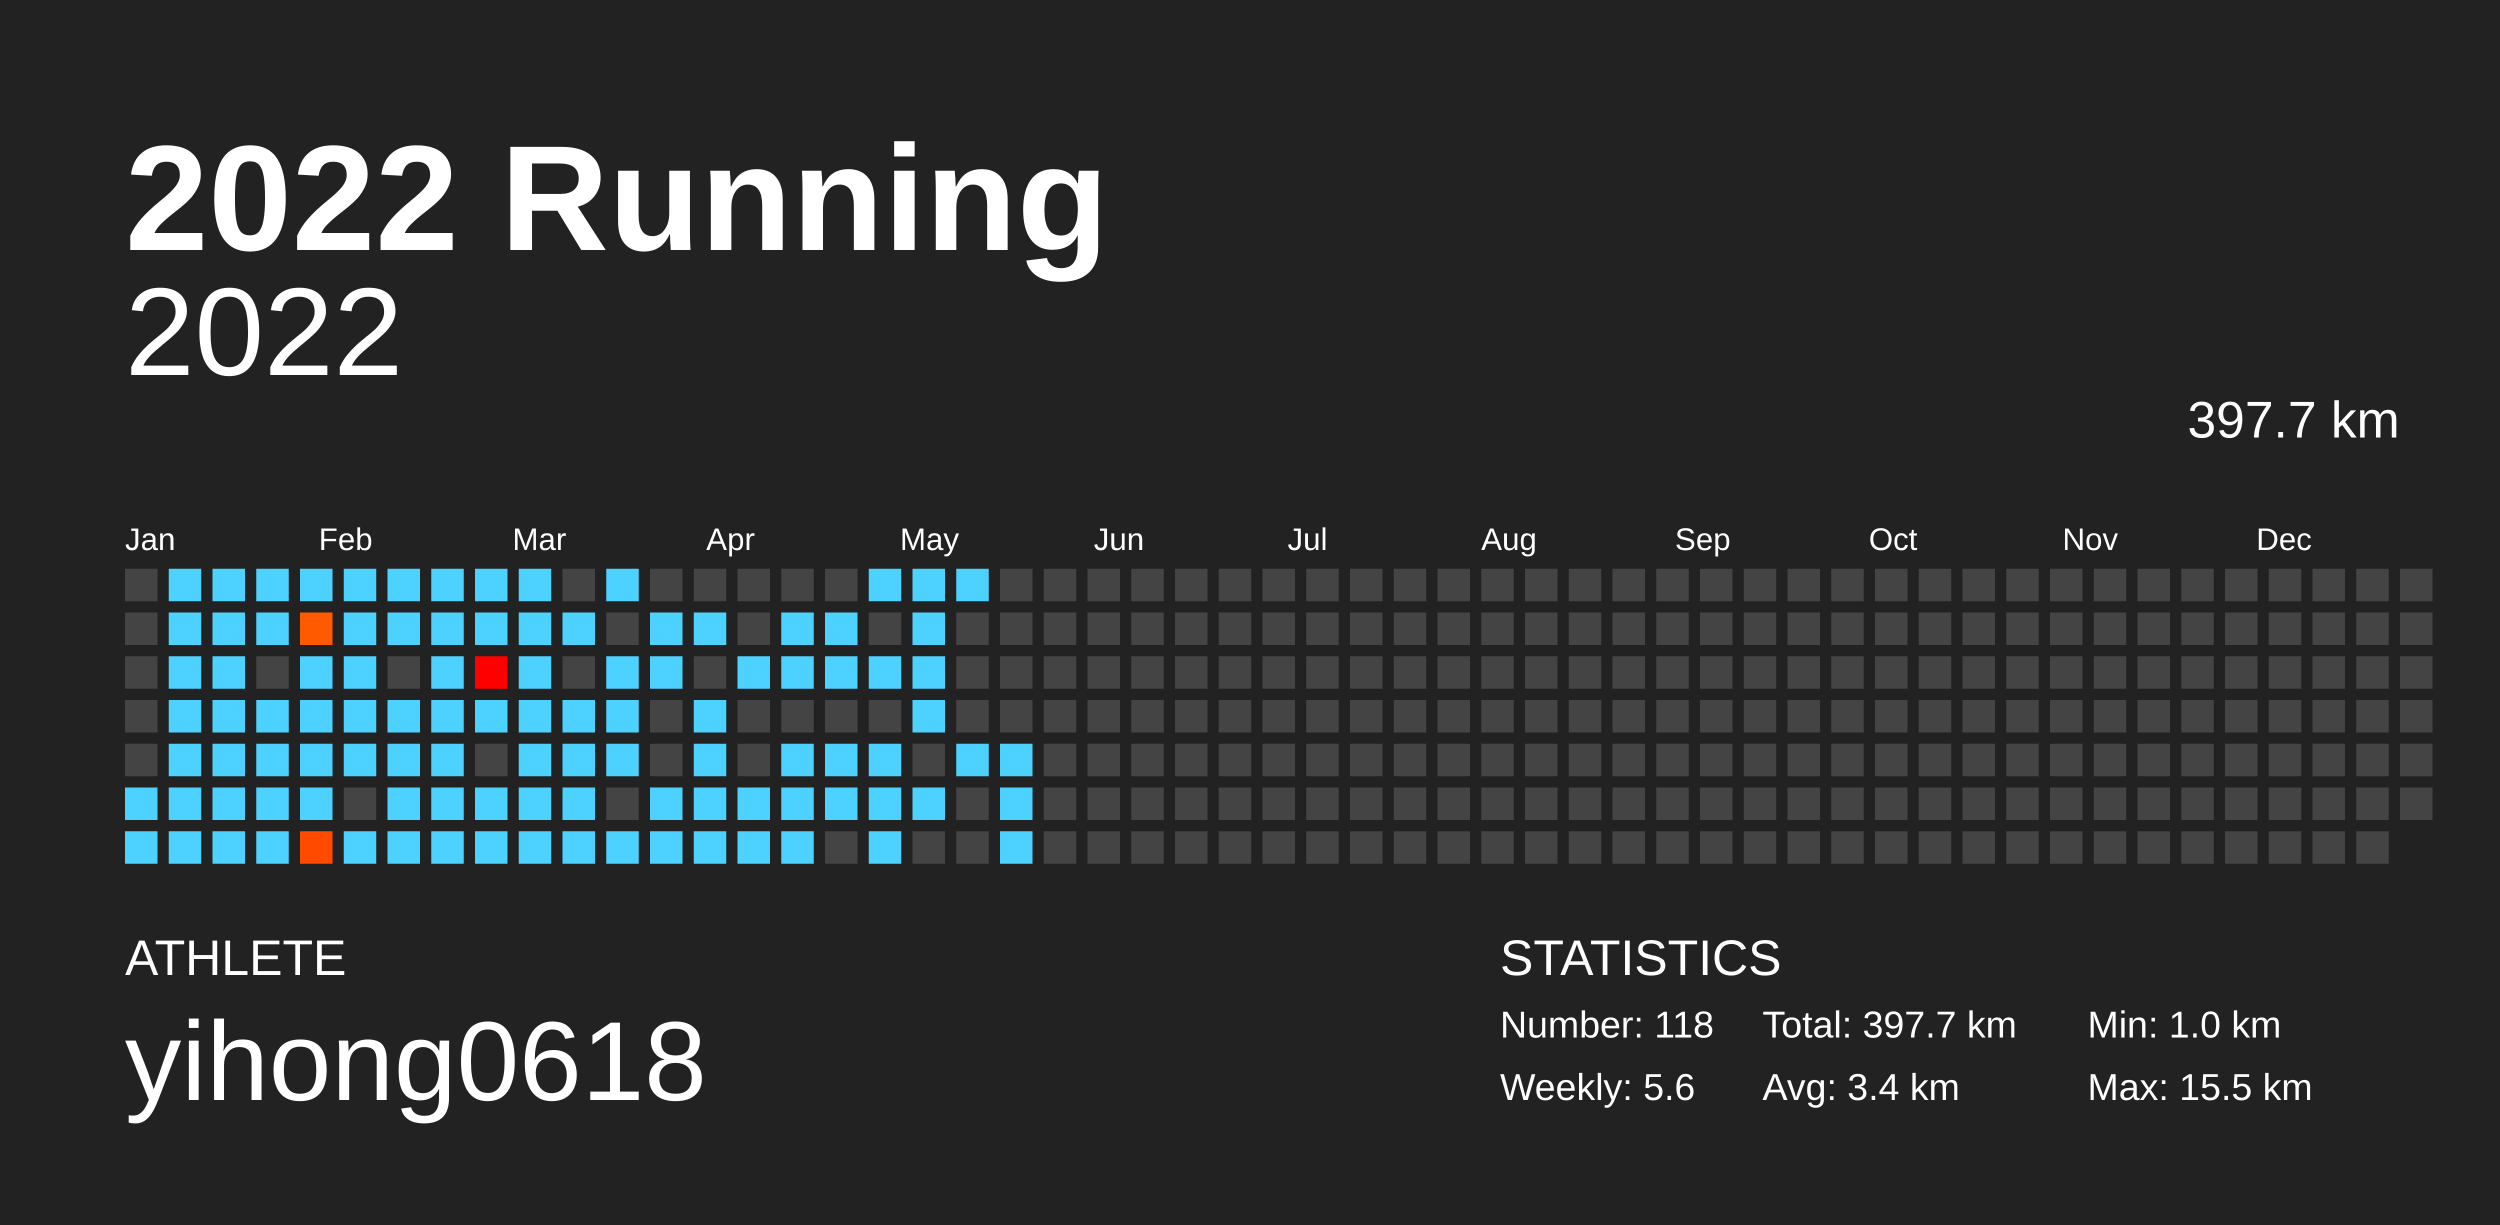
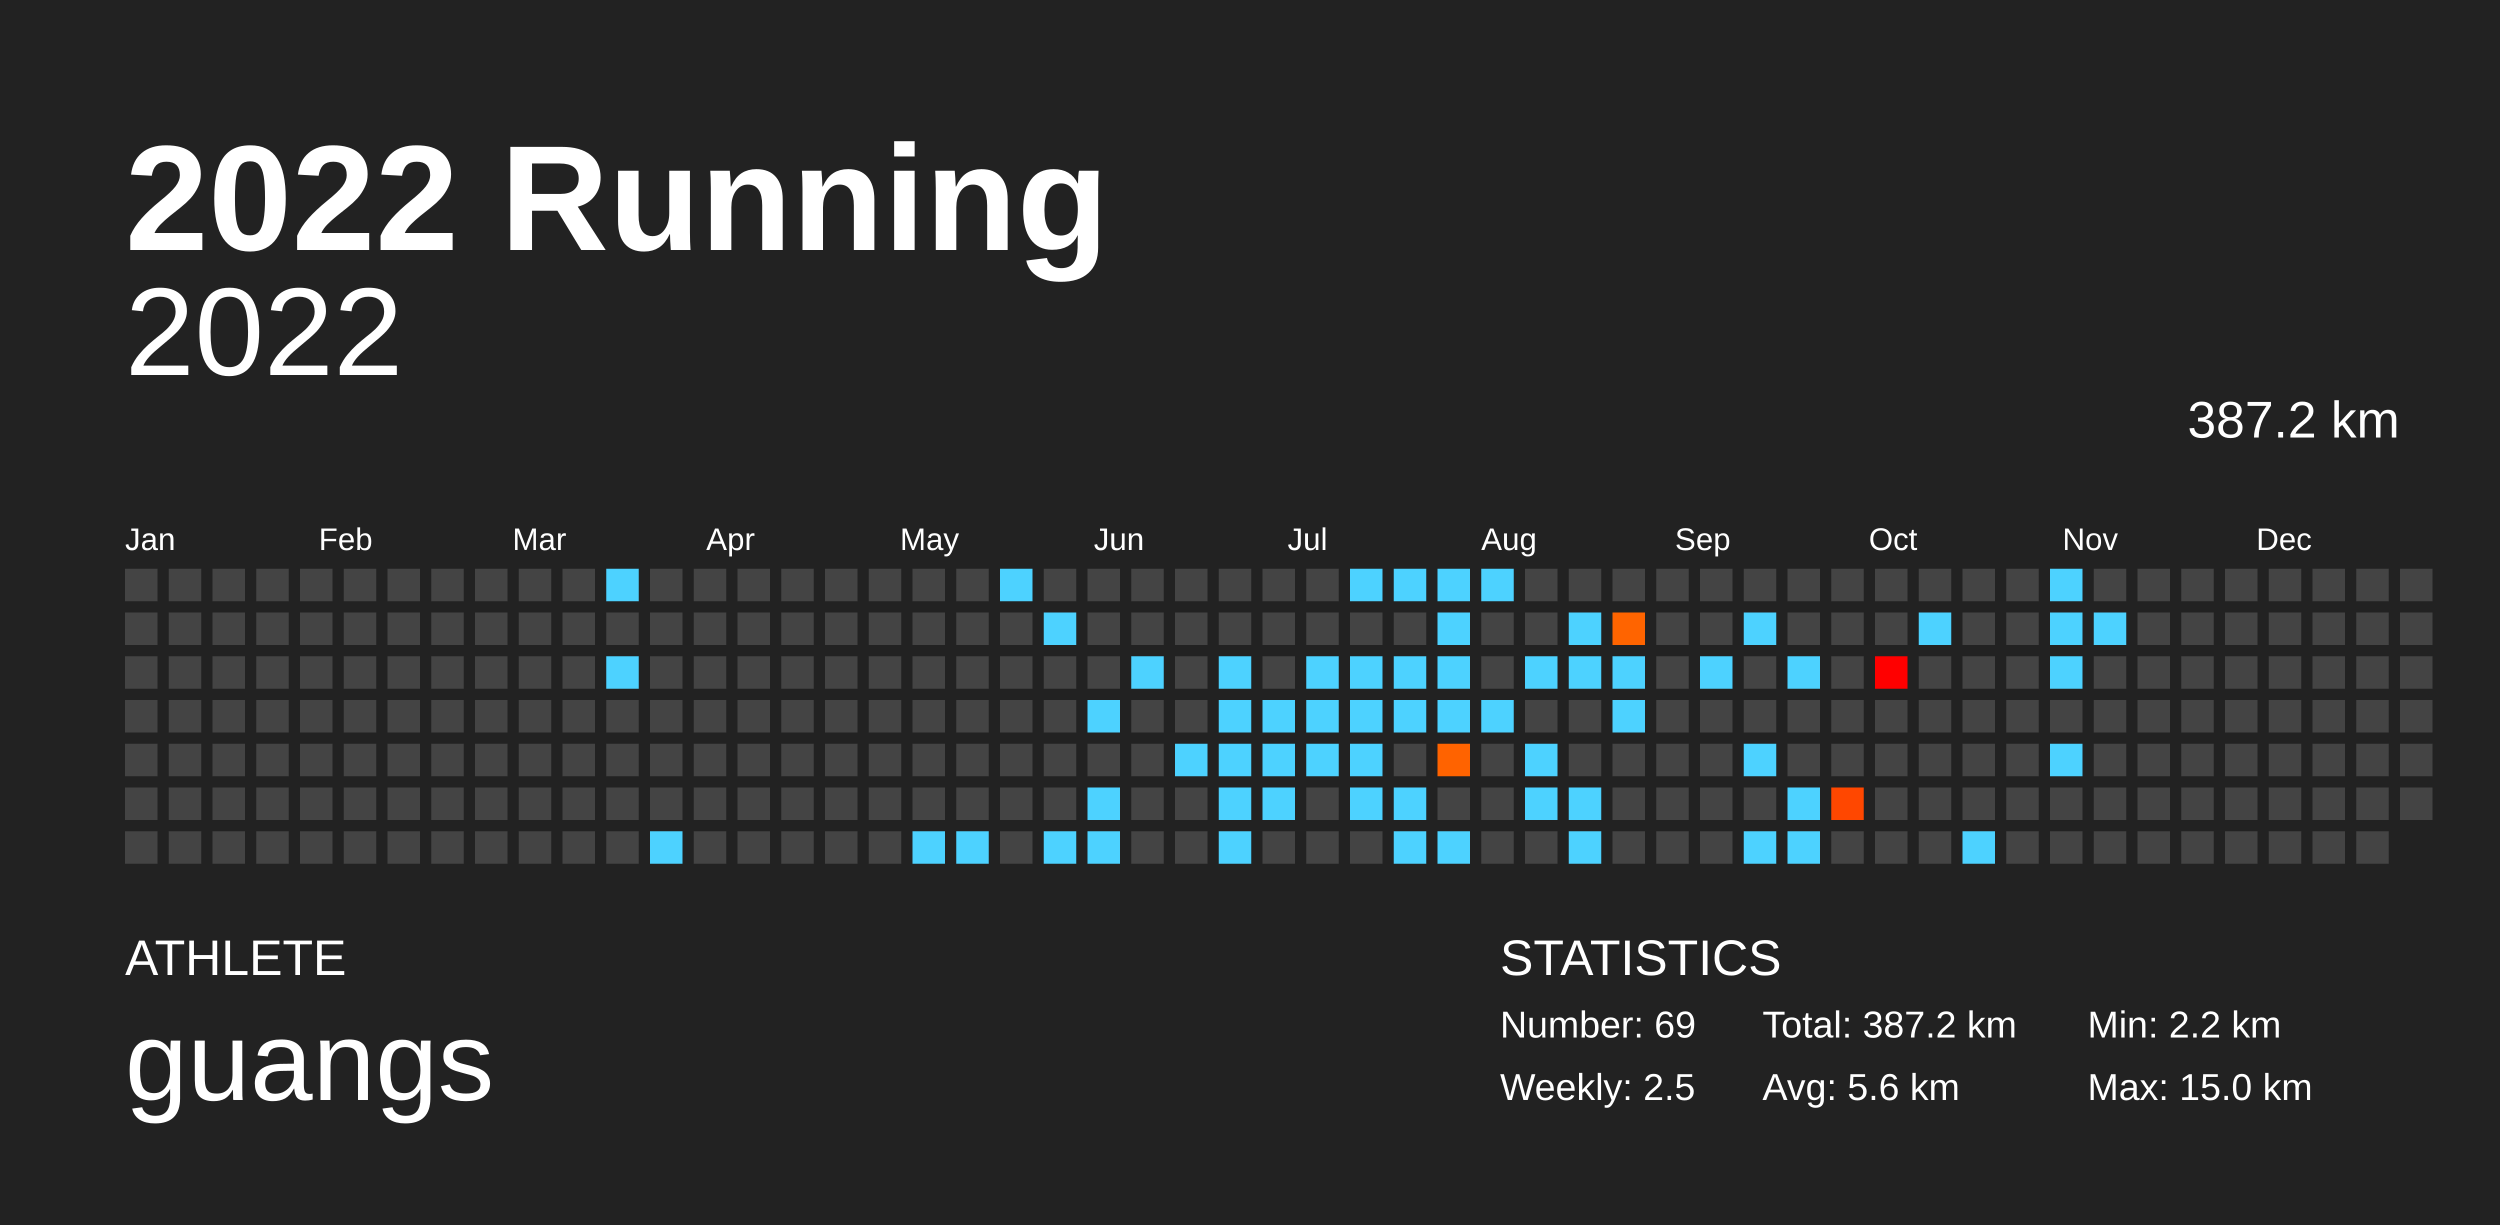
<svg xmlns="http://www.w3.org/2000/svg" baseProfile="full" height="98mm" version="1.1" viewBox="0,0,200,98" width="200mm">
  <defs />
  <rect fill="#222222" height="98" width="200" x="0" y="0" />
  <text fill="#FFFFFF" style="font-size:12px; font-family:Arial; font-weight:bold;" x="10" y="20">2022 Running</text>
  <text fill="#FFFFFF" style="font-size:4px; font-family:Arial" x="10" y="78">ATHLETE</text>
-   <text fill="#FFFFFF" style="font-size:9px; font-family:Arial" x="10" y="88">yihong0618</text>
+   <text fill="#FFFFFF" style="font-size:9px; font-family:Arial" x="10" y="88">guangs</text>
  <text fill="#FFFFFF" style="font-size:4px; font-family:Arial" x="120" y="78">STATISTICS</text>
-   <text fill="#FFFFFF" style="font-size:3px; font-family:Arial" x="120" y="83">Number: 118</text>
-   <text fill="#FFFFFF" style="font-size:3px; font-family:Arial" x="120" y="88">Weekly: 5.6</text>
-   <text fill="#FFFFFF" style="font-size:3px; font-family:Arial" x="141" y="83">Total: 397.7 km</text>
-   <text fill="#FFFFFF" style="font-size:3px; font-family:Arial" x="141" y="88">Avg: 3.4 km</text>
-   <text fill="#FFFFFF" style="font-size:3px; font-family:Arial" x="167" y="83">Min: 1.0 km</text>
-   <text fill="#FFFFFF" style="font-size:3px; font-family:Arial" x="167" y="88">Max: 15.5 km</text>
+   <text fill="#FFFFFF" style="font-size:3px; font-family:Arial" x="120" y="83">Number: 69</text>
+   <text fill="#FFFFFF" style="font-size:3px; font-family:Arial" x="120" y="88">Weekly: 2.5</text>
+   <text fill="#FFFFFF" style="font-size:3px; font-family:Arial" x="141" y="83">Total: 387.2 km</text>
+   <text fill="#FFFFFF" style="font-size:3px; font-family:Arial" x="141" y="88">Avg: 5.6 km</text>
+   <text fill="#FFFFFF" style="font-size:3px; font-family:Arial" x="167" y="83">Min: 2.2 km</text>
+   <text fill="#FFFFFF" style="font-size:3px; font-family:Arial" x="167" y="88">Max: 15.0 km</text>
  <text alignment-baseline="hanging" fill="#FFFFFF" style="font-size:10.0px; font-family:Arial;" x="10" y="30">2022</text>
-   <text alignment-baseline="hanging" fill="#FFFFFF" style="font-size:4.125px; font-family:Arial;" x="175" y="35">397.7 km</text>
+   <text alignment-baseline="hanging" fill="#FFFFFF" style="font-size:4.125px; font-family:Arial;" x="175" y="35">387.2 km</text>
  <text fill="#FFFFFF" style="font-size:2.5px; font-family:Arial" x="10.0" y="44">Jan</text>
  <text fill="#FFFFFF" style="font-size:2.5px; font-family:Arial" x="25.5" y="44">Feb</text>
  <text fill="#FFFFFF" style="font-size:2.5px; font-family:Arial" x="41.0" y="44">Mar</text>
  <text fill="#FFFFFF" style="font-size:2.5px; font-family:Arial" x="56.5" y="44">Apr</text>
  <text fill="#FFFFFF" style="font-size:2.5px; font-family:Arial" x="72.0" y="44">May</text>
  <text fill="#FFFFFF" style="font-size:2.5px; font-family:Arial" x="87.5" y="44">Jun</text>
  <text fill="#FFFFFF" style="font-size:2.5px; font-family:Arial" x="103.0" y="44">Jul</text>
  <text fill="#FFFFFF" style="font-size:2.5px; font-family:Arial" x="118.5" y="44">Aug</text>
  <text fill="#FFFFFF" style="font-size:2.5px; font-family:Arial" x="134.0" y="44">Sep</text>
  <text fill="#FFFFFF" style="font-size:2.5px; font-family:Arial" x="149.5" y="44">Oct</text>
  <text fill="#FFFFFF" style="font-size:2.5px; font-family:Arial" x="165.0" y="44">Nov</text>
  <text fill="#FFFFFF" style="font-size:2.5px; font-family:Arial" x="180.5" y="44">Dec</text>
  <rect fill="#444444" height="2.6" width="2.6" x="10.0" y="45.5" />
  <rect fill="#444444" height="2.6" width="2.6" x="10.0" y="49.0" />
  <rect fill="#444444" height="2.6" width="2.6" x="10.0" y="52.5" />
  <rect fill="#444444" height="2.6" width="2.6" x="10.0" y="56.0" />
  <rect fill="#444444" height="2.6" width="2.6" x="10.0" y="59.5" />
-   <rect fill="#4dd2ff" height="2.6" width="2.6" x="10.0" y="63.0" />
-   <rect fill="#4dd2ff" height="2.6" width="2.6" x="10.0" y="66.5" />
-   <rect fill="#4dd2ff" height="2.6" width="2.6" x="13.5" y="45.5" />
-   <rect fill="#4dd2ff" height="2.6" width="2.6" x="13.5" y="49.0" />
-   <rect fill="#4dd2ff" height="2.6" width="2.6" x="13.5" y="52.5" />
-   <rect fill="#4dd2ff" height="2.6" width="2.6" x="13.5" y="56.0" />
-   <rect fill="#4dd2ff" height="2.6" width="2.6" x="13.5" y="59.5" />
-   <rect fill="#4dd2ff" height="2.6" width="2.6" x="13.5" y="63.0" />
-   <rect fill="#4dd2ff" height="2.6" width="2.6" x="13.5" y="66.5" />
-   <rect fill="#4dd2ff" height="2.6" width="2.6" x="17.0" y="45.5" />
-   <rect fill="#4dd2ff" height="2.6" width="2.6" x="17.0" y="49.0" />
-   <rect fill="#4dd2ff" height="2.6" width="2.6" x="17.0" y="52.5" />
-   <rect fill="#4dd2ff" height="2.6" width="2.6" x="17.0" y="56.0" />
-   <rect fill="#4dd2ff" height="2.6" width="2.6" x="17.0" y="59.5" />
-   <rect fill="#4dd2ff" height="2.6" width="2.6" x="17.0" y="63.0" />
-   <rect fill="#4dd2ff" height="2.6" width="2.6" x="17.0" y="66.5" />
-   <rect fill="#4dd2ff" height="2.6" width="2.6" x="20.5" y="45.5" />
-   <rect fill="#4dd2ff" height="2.6" width="2.6" x="20.5" y="49.0" />
+   <rect fill="#444444" height="2.6" width="2.6" x="10.0" y="63.0" />
+   <rect fill="#444444" height="2.6" width="2.6" x="10.0" y="66.5" />
+   <rect fill="#444444" height="2.6" width="2.6" x="13.5" y="45.5" />
+   <rect fill="#444444" height="2.6" width="2.6" x="13.5" y="49.0" />
+   <rect fill="#444444" height="2.6" width="2.6" x="13.5" y="52.5" />
+   <rect fill="#444444" height="2.6" width="2.6" x="13.5" y="56.0" />
+   <rect fill="#444444" height="2.6" width="2.6" x="13.5" y="59.5" />
+   <rect fill="#444444" height="2.6" width="2.6" x="13.5" y="63.0" />
+   <rect fill="#444444" height="2.6" width="2.6" x="13.5" y="66.5" />
+   <rect fill="#444444" height="2.6" width="2.6" x="17.0" y="45.5" />
+   <rect fill="#444444" height="2.6" width="2.6" x="17.0" y="49.0" />
+   <rect fill="#444444" height="2.6" width="2.6" x="17.0" y="52.5" />
+   <rect fill="#444444" height="2.6" width="2.6" x="17.0" y="56.0" />
+   <rect fill="#444444" height="2.6" width="2.6" x="17.0" y="59.5" />
+   <rect fill="#444444" height="2.6" width="2.6" x="17.0" y="63.0" />
+   <rect fill="#444444" height="2.6" width="2.6" x="17.0" y="66.5" />
+   <rect fill="#444444" height="2.6" width="2.6" x="20.5" y="45.5" />
+   <rect fill="#444444" height="2.6" width="2.6" x="20.5" y="49.0" />
  <rect fill="#444444" height="2.6" width="2.6" x="20.5" y="52.5" />
-   <rect fill="#4dd2ff" height="2.6" width="2.6" x="20.5" y="56.0" />
-   <rect fill="#4dd2ff" height="2.6" width="2.6" x="20.5" y="59.5" />
-   <rect fill="#4dd2ff" height="2.6" width="2.6" x="20.5" y="63.0" />
-   <rect fill="#4dd2ff" height="2.6" width="2.6" x="20.5" y="66.5" />
-   <rect fill="#4dd2ff" height="2.6" width="2.6" x="24.0" y="45.5" />
-   <rect fill="#ff5a00" height="2.6" width="2.6" x="24.0" y="49.0" />
-   <rect fill="#4dd2ff" height="2.6" width="2.6" x="24.0" y="52.5" />
-   <rect fill="#4dd2ff" height="2.6" width="2.6" x="24.0" y="56.0" />
-   <rect fill="#4dd2ff" height="2.6" width="2.6" x="24.0" y="59.5" />
-   <rect fill="#4dd2ff" height="2.6" width="2.6" x="24.0" y="63.0" />
-   <rect fill="#ff4a00" height="2.6" width="2.6" x="24.0" y="66.5" />
-   <rect fill="#4dd2ff" height="2.6" width="2.6" x="27.5" y="45.5" />
-   <rect fill="#4dd2ff" height="2.6" width="2.6" x="27.5" y="49.0" />
-   <rect fill="#4dd2ff" height="2.6" width="2.6" x="27.5" y="52.5" />
-   <rect fill="#4dd2ff" height="2.6" width="2.6" x="27.5" y="56.0" />
-   <rect fill="#4dd2ff" height="2.6" width="2.6" x="27.5" y="59.5" />
+   <rect fill="#444444" height="2.6" width="2.6" x="20.5" y="56.0" />
+   <rect fill="#444444" height="2.6" width="2.6" x="20.5" y="59.5" />
+   <rect fill="#444444" height="2.6" width="2.6" x="20.5" y="63.0" />
+   <rect fill="#444444" height="2.6" width="2.6" x="20.5" y="66.5" />
+   <rect fill="#444444" height="2.6" width="2.6" x="24.0" y="45.5" />
+   <rect fill="#444444" height="2.6" width="2.6" x="24.0" y="49.0" />
+   <rect fill="#444444" height="2.6" width="2.6" x="24.0" y="52.5" />
+   <rect fill="#444444" height="2.6" width="2.6" x="24.0" y="56.0" />
+   <rect fill="#444444" height="2.6" width="2.6" x="24.0" y="59.5" />
+   <rect fill="#444444" height="2.6" width="2.6" x="24.0" y="63.0" />
+   <rect fill="#444444" height="2.6" width="2.6" x="24.0" y="66.5" />
+   <rect fill="#444444" height="2.6" width="2.6" x="27.5" y="45.5" />
+   <rect fill="#444444" height="2.6" width="2.6" x="27.5" y="49.0" />
+   <rect fill="#444444" height="2.6" width="2.6" x="27.5" y="52.5" />
+   <rect fill="#444444" height="2.6" width="2.6" x="27.5" y="56.0" />
+   <rect fill="#444444" height="2.6" width="2.6" x="27.5" y="59.5" />
  <rect fill="#444444" height="2.6" width="2.6" x="27.5" y="63.0" />
-   <rect fill="#4dd2ff" height="2.6" width="2.6" x="27.5" y="66.5" />
-   <rect fill="#4dd2ff" height="2.6" width="2.6" x="31.0" y="45.5" />
-   <rect fill="#4dd2ff" height="2.6" width="2.6" x="31.0" y="49.0" />
+   <rect fill="#444444" height="2.6" width="2.6" x="27.5" y="66.5" />
+   <rect fill="#444444" height="2.6" width="2.6" x="31.0" y="45.5" />
+   <rect fill="#444444" height="2.6" width="2.6" x="31.0" y="49.0" />
  <rect fill="#444444" height="2.6" width="2.6" x="31.0" y="52.5" />
-   <rect fill="#4dd2ff" height="2.6" width="2.6" x="31.0" y="56.0" />
-   <rect fill="#4dd2ff" height="2.6" width="2.6" x="31.0" y="59.5" />
-   <rect fill="#4dd2ff" height="2.6" width="2.6" x="31.0" y="63.0" />
-   <rect fill="#4dd2ff" height="2.6" width="2.6" x="31.0" y="66.5" />
-   <rect fill="#4dd2ff" height="2.6" width="2.6" x="34.5" y="45.5" />
-   <rect fill="#4dd2ff" height="2.6" width="2.6" x="34.5" y="49.0" />
-   <rect fill="#4dd2ff" height="2.6" width="2.6" x="34.5" y="52.5" />
-   <rect fill="#4dd2ff" height="2.6" width="2.6" x="34.5" y="56.0" />
-   <rect fill="#4dd2ff" height="2.6" width="2.6" x="34.5" y="59.5" />
-   <rect fill="#4dd2ff" height="2.6" width="2.6" x="34.5" y="63.0" />
-   <rect fill="#4dd2ff" height="2.6" width="2.6" x="34.5" y="66.5" />
-   <rect fill="#4dd2ff" height="2.6" width="2.6" x="38.0" y="45.5" />
-   <rect fill="#4dd2ff" height="2.6" width="2.6" x="38.0" y="49.0" />
-   <rect fill="#ff0000" height="2.6" width="2.6" x="38.0" y="52.5" />
-   <rect fill="#4dd2ff" height="2.6" width="2.6" x="38.0" y="56.0" />
+   <rect fill="#444444" height="2.6" width="2.6" x="31.0" y="56.0" />
+   <rect fill="#444444" height="2.6" width="2.6" x="31.0" y="59.5" />
+   <rect fill="#444444" height="2.6" width="2.6" x="31.0" y="63.0" />
+   <rect fill="#444444" height="2.6" width="2.6" x="31.0" y="66.5" />
+   <rect fill="#444444" height="2.6" width="2.6" x="34.5" y="45.5" />
+   <rect fill="#444444" height="2.6" width="2.6" x="34.5" y="49.0" />
+   <rect fill="#444444" height="2.6" width="2.6" x="34.5" y="52.5" />
+   <rect fill="#444444" height="2.6" width="2.6" x="34.5" y="56.0" />
+   <rect fill="#444444" height="2.6" width="2.6" x="34.5" y="59.5" />
+   <rect fill="#444444" height="2.6" width="2.6" x="34.5" y="63.0" />
+   <rect fill="#444444" height="2.6" width="2.6" x="34.5" y="66.5" />
+   <rect fill="#444444" height="2.6" width="2.6" x="38.0" y="45.5" />
+   <rect fill="#444444" height="2.6" width="2.6" x="38.0" y="49.0" />
+   <rect fill="#444444" height="2.6" width="2.6" x="38.0" y="52.5" />
+   <rect fill="#444444" height="2.6" width="2.6" x="38.0" y="56.0" />
  <rect fill="#444444" height="2.6" width="2.6" x="38.0" y="59.5" />
-   <rect fill="#4dd2ff" height="2.6" width="2.6" x="38.0" y="63.0" />
-   <rect fill="#4dd2ff" height="2.6" width="2.6" x="38.0" y="66.5" />
-   <rect fill="#4dd2ff" height="2.6" width="2.6" x="41.5" y="45.5" />
-   <rect fill="#4dd2ff" height="2.6" width="2.6" x="41.5" y="49.0" />
-   <rect fill="#4dd2ff" height="2.6" width="2.6" x="41.5" y="52.5" />
-   <rect fill="#4dd2ff" height="2.6" width="2.6" x="41.5" y="56.0" />
-   <rect fill="#4dd2ff" height="2.6" width="2.6" x="41.5" y="59.5" />
-   <rect fill="#4dd2ff" height="2.6" width="2.6" x="41.5" y="63.0" />
-   <rect fill="#4dd2ff" height="2.6" width="2.6" x="41.5" y="66.5" />
+   <rect fill="#444444" height="2.6" width="2.6" x="38.0" y="63.0" />
+   <rect fill="#444444" height="2.6" width="2.6" x="38.0" y="66.5" />
+   <rect fill="#444444" height="2.6" width="2.6" x="41.5" y="45.5" />
+   <rect fill="#444444" height="2.6" width="2.6" x="41.5" y="49.0" />
+   <rect fill="#444444" height="2.6" width="2.6" x="41.5" y="52.5" />
+   <rect fill="#444444" height="2.6" width="2.6" x="41.5" y="56.0" />
+   <rect fill="#444444" height="2.6" width="2.6" x="41.5" y="59.5" />
+   <rect fill="#444444" height="2.6" width="2.6" x="41.5" y="63.0" />
+   <rect fill="#444444" height="2.6" width="2.6" x="41.5" y="66.5" />
  <rect fill="#444444" height="2.6" width="2.6" x="45.0" y="45.5" />
-   <rect fill="#4dd2ff" height="2.6" width="2.6" x="45.0" y="49.0" />
+   <rect fill="#444444" height="2.6" width="2.6" x="45.0" y="49.0" />
  <rect fill="#444444" height="2.6" width="2.6" x="45.0" y="52.5" />
-   <rect fill="#4dd2ff" height="2.6" width="2.6" x="45.0" y="56.0" />
-   <rect fill="#4dd2ff" height="2.6" width="2.6" x="45.0" y="59.5" />
-   <rect fill="#4dd2ff" height="2.6" width="2.6" x="45.0" y="63.0" />
-   <rect fill="#4dd2ff" height="2.6" width="2.6" x="45.0" y="66.5" />
+   <rect fill="#444444" height="2.6" width="2.6" x="45.0" y="56.0" />
+   <rect fill="#444444" height="2.6" width="2.6" x="45.0" y="59.5" />
+   <rect fill="#444444" height="2.6" width="2.6" x="45.0" y="63.0" />
+   <rect fill="#444444" height="2.6" width="2.6" x="45.0" y="66.5" />
  <rect fill="#4dd2ff" height="2.6" width="2.6" x="48.5" y="45.5" />
  <rect fill="#444444" height="2.6" width="2.6" x="48.5" y="49.0" />
  <rect fill="#4dd2ff" height="2.6" width="2.6" x="48.5" y="52.5" />
-   <rect fill="#4dd2ff" height="2.6" width="2.6" x="48.5" y="56.0" />
-   <rect fill="#4dd2ff" height="2.6" width="2.6" x="48.5" y="59.5" />
+   <rect fill="#444444" height="2.6" width="2.6" x="48.5" y="56.0" />
+   <rect fill="#444444" height="2.6" width="2.6" x="48.5" y="59.5" />
  <rect fill="#444444" height="2.6" width="2.6" x="48.5" y="63.0" />
-   <rect fill="#4dd2ff" height="2.6" width="2.6" x="48.5" y="66.5" />
+   <rect fill="#444444" height="2.6" width="2.6" x="48.5" y="66.5" />
  <rect fill="#444444" height="2.6" width="2.6" x="52.0" y="45.5" />
-   <rect fill="#4dd2ff" height="2.6" width="2.6" x="52.0" y="49.0" />
-   <rect fill="#4dd2ff" height="2.6" width="2.6" x="52.0" y="52.5" />
+   <rect fill="#444444" height="2.6" width="2.6" x="52.0" y="49.0" />
+   <rect fill="#444444" height="2.6" width="2.6" x="52.0" y="52.5" />
  <rect fill="#444444" height="2.6" width="2.6" x="52.0" y="56.0" />
  <rect fill="#444444" height="2.6" width="2.6" x="52.0" y="59.5" />
-   <rect fill="#4dd2ff" height="2.6" width="2.6" x="52.0" y="63.0" />
+   <rect fill="#444444" height="2.6" width="2.6" x="52.0" y="63.0" />
  <rect fill="#4dd2ff" height="2.6" width="2.6" x="52.0" y="66.5" />
  <rect fill="#444444" height="2.6" width="2.6" x="55.5" y="45.5" />
-   <rect fill="#4dd2ff" height="2.6" width="2.6" x="55.5" y="49.0" />
+   <rect fill="#444444" height="2.6" width="2.6" x="55.5" y="49.0" />
  <rect fill="#444444" height="2.6" width="2.6" x="55.5" y="52.5" />
-   <rect fill="#4dd2ff" height="2.6" width="2.6" x="55.5" y="56.0" />
-   <rect fill="#4dd2ff" height="2.6" width="2.6" x="55.5" y="59.5" />
-   <rect fill="#4dd2ff" height="2.6" width="2.6" x="55.5" y="63.0" />
-   <rect fill="#4dd2ff" height="2.6" width="2.6" x="55.5" y="66.5" />
+   <rect fill="#444444" height="2.6" width="2.6" x="55.5" y="56.0" />
+   <rect fill="#444444" height="2.6" width="2.6" x="55.5" y="59.5" />
+   <rect fill="#444444" height="2.6" width="2.6" x="55.5" y="63.0" />
+   <rect fill="#444444" height="2.6" width="2.6" x="55.5" y="66.5" />
  <rect fill="#444444" height="2.6" width="2.6" x="59.0" y="45.5" />
  <rect fill="#444444" height="2.6" width="2.6" x="59.0" y="49.0" />
-   <rect fill="#4dd2ff" height="2.6" width="2.6" x="59.0" y="52.5" />
+   <rect fill="#444444" height="2.6" width="2.6" x="59.0" y="52.5" />
  <rect fill="#444444" height="2.6" width="2.6" x="59.0" y="56.0" />
  <rect fill="#444444" height="2.6" width="2.6" x="59.0" y="59.5" />
-   <rect fill="#4dd2ff" height="2.6" width="2.6" x="59.0" y="63.0" />
-   <rect fill="#4dd2ff" height="2.6" width="2.6" x="59.0" y="66.5" />
+   <rect fill="#444444" height="2.6" width="2.6" x="59.0" y="63.0" />
+   <rect fill="#444444" height="2.6" width="2.6" x="59.0" y="66.5" />
  <rect fill="#444444" height="2.6" width="2.6" x="62.5" y="45.5" />
-   <rect fill="#4dd2ff" height="2.6" width="2.6" x="62.5" y="49.0" />
-   <rect fill="#4dd2ff" height="2.6" width="2.6" x="62.5" y="52.5" />
+   <rect fill="#444444" height="2.6" width="2.6" x="62.5" y="49.0" />
+   <rect fill="#444444" height="2.6" width="2.6" x="62.5" y="52.5" />
  <rect fill="#444444" height="2.6" width="2.6" x="62.5" y="56.0" />
-   <rect fill="#4dd2ff" height="2.6" width="2.6" x="62.5" y="59.5" />
-   <rect fill="#4dd2ff" height="2.6" width="2.6" x="62.5" y="63.0" />
-   <rect fill="#4dd2ff" height="2.6" width="2.6" x="62.5" y="66.5" />
+   <rect fill="#444444" height="2.6" width="2.6" x="62.5" y="59.5" />
+   <rect fill="#444444" height="2.6" width="2.6" x="62.5" y="63.0" />
+   <rect fill="#444444" height="2.6" width="2.6" x="62.5" y="66.5" />
  <rect fill="#444444" height="2.6" width="2.6" x="66.0" y="45.5" />
-   <rect fill="#4dd2ff" height="2.6" width="2.6" x="66.0" y="49.0" />
-   <rect fill="#4dd2ff" height="2.6" width="2.6" x="66.0" y="52.5" />
+   <rect fill="#444444" height="2.6" width="2.6" x="66.0" y="49.0" />
+   <rect fill="#444444" height="2.6" width="2.6" x="66.0" y="52.5" />
  <rect fill="#444444" height="2.6" width="2.6" x="66.0" y="56.0" />
-   <rect fill="#4dd2ff" height="2.6" width="2.6" x="66.0" y="59.5" />
-   <rect fill="#4dd2ff" height="2.6" width="2.6" x="66.0" y="63.0" />
+   <rect fill="#444444" height="2.6" width="2.6" x="66.0" y="59.5" />
+   <rect fill="#444444" height="2.6" width="2.6" x="66.0" y="63.0" />
  <rect fill="#444444" height="2.6" width="2.6" x="66.0" y="66.5" />
-   <rect fill="#4dd2ff" height="2.6" width="2.6" x="69.5" y="45.5" />
+   <rect fill="#444444" height="2.6" width="2.6" x="69.5" y="45.5" />
  <rect fill="#444444" height="2.6" width="2.6" x="69.5" y="49.0" />
-   <rect fill="#4dd2ff" height="2.6" width="2.6" x="69.5" y="52.5" />
+   <rect fill="#444444" height="2.6" width="2.6" x="69.5" y="52.5" />
  <rect fill="#444444" height="2.6" width="2.6" x="69.5" y="56.0" />
-   <rect fill="#4dd2ff" height="2.6" width="2.6" x="69.5" y="59.5" />
-   <rect fill="#4dd2ff" height="2.6" width="2.6" x="69.5" y="63.0" />
-   <rect fill="#4dd2ff" height="2.6" width="2.6" x="69.5" y="66.5" />
-   <rect fill="#4dd2ff" height="2.6" width="2.6" x="73.0" y="45.5" />
-   <rect fill="#4dd2ff" height="2.6" width="2.6" x="73.0" y="49.0" />
-   <rect fill="#4dd2ff" height="2.6" width="2.6" x="73.0" y="52.5" />
-   <rect fill="#4dd2ff" height="2.6" width="2.6" x="73.0" y="56.0" />
+   <rect fill="#444444" height="2.6" width="2.6" x="69.5" y="59.5" />
+   <rect fill="#444444" height="2.6" width="2.6" x="69.5" y="63.0" />
+   <rect fill="#444444" height="2.6" width="2.6" x="69.5" y="66.5" />
+   <rect fill="#444444" height="2.6" width="2.6" x="73.0" y="45.5" />
+   <rect fill="#444444" height="2.6" width="2.6" x="73.0" y="49.0" />
+   <rect fill="#444444" height="2.6" width="2.6" x="73.0" y="52.5" />
+   <rect fill="#444444" height="2.6" width="2.6" x="73.0" y="56.0" />
  <rect fill="#444444" height="2.6" width="2.6" x="73.0" y="59.5" />
-   <rect fill="#4dd2ff" height="2.6" width="2.6" x="73.0" y="63.0" />
-   <rect fill="#444444" height="2.6" width="2.6" x="73.0" y="66.5" />
-   <rect fill="#4dd2ff" height="2.6" width="2.6" x="76.5" y="45.5" />
+   <rect fill="#444444" height="2.6" width="2.6" x="73.0" y="63.0" />
+   <rect fill="#4dd2ff" height="2.6" width="2.6" x="73.0" y="66.5" />
+   <rect fill="#444444" height="2.6" width="2.6" x="76.5" y="45.5" />
  <rect fill="#444444" height="2.6" width="2.6" x="76.5" y="49.0" />
  <rect fill="#444444" height="2.6" width="2.6" x="76.5" y="52.5" />
  <rect fill="#444444" height="2.6" width="2.6" x="76.5" y="56.0" />
-   <rect fill="#4dd2ff" height="2.6" width="2.6" x="76.5" y="59.5" />
+   <rect fill="#444444" height="2.6" width="2.6" x="76.5" y="59.5" />
  <rect fill="#444444" height="2.6" width="2.6" x="76.5" y="63.0" />
-   <rect fill="#444444" height="2.6" width="2.6" x="76.5" y="66.5" />
-   <rect fill="#444444" height="2.6" width="2.6" x="80.0" y="45.5" />
+   <rect fill="#4dd2ff" height="2.6" width="2.6" x="76.5" y="66.5" />
+   <rect fill="#4dd2ff" height="2.6" width="2.6" x="80.0" y="45.5" />
  <rect fill="#444444" height="2.6" width="2.6" x="80.0" y="49.0" />
  <rect fill="#444444" height="2.6" width="2.6" x="80.0" y="52.5" />
  <rect fill="#444444" height="2.6" width="2.6" x="80.0" y="56.0" />
-   <rect fill="#4dd2ff" height="2.6" width="2.6" x="80.0" y="59.5" />
-   <rect fill="#4dd2ff" height="2.6" width="2.6" x="80.0" y="63.0" />
-   <rect fill="#4dd2ff" height="2.6" width="2.6" x="80.0" y="66.5" />
+   <rect fill="#444444" height="2.6" width="2.6" x="80.0" y="59.5" />
+   <rect fill="#444444" height="2.6" width="2.6" x="80.0" y="63.0" />
+   <rect fill="#444444" height="2.6" width="2.6" x="80.0" y="66.5" />
  <rect fill="#444444" height="2.6" width="2.6" x="83.5" y="45.5" />
-   <rect fill="#444444" height="2.6" width="2.6" x="83.5" y="49.0" />
+   <rect fill="#4dd2ff" height="2.6" width="2.6" x="83.5" y="49.0" />
  <rect fill="#444444" height="2.6" width="2.6" x="83.5" y="52.5" />
  <rect fill="#444444" height="2.6" width="2.6" x="83.5" y="56.0" />
  <rect fill="#444444" height="2.6" width="2.6" x="83.5" y="59.5" />
  <rect fill="#444444" height="2.6" width="2.6" x="83.5" y="63.0" />
-   <rect fill="#444444" height="2.6" width="2.6" x="83.5" y="66.5" />
+   <rect fill="#4dd2ff" height="2.6" width="2.6" x="83.5" y="66.5" />
  <rect fill="#444444" height="2.6" width="2.6" x="87.0" y="45.5" />
  <rect fill="#444444" height="2.6" width="2.6" x="87.0" y="49.0" />
  <rect fill="#444444" height="2.6" width="2.6" x="87.0" y="52.5" />
-   <rect fill="#444444" height="2.6" width="2.6" x="87.0" y="56.0" />
+   <rect fill="#4dd2ff" height="2.6" width="2.6" x="87.0" y="56.0" />
  <rect fill="#444444" height="2.6" width="2.6" x="87.0" y="59.5" />
-   <rect fill="#444444" height="2.6" width="2.6" x="87.0" y="63.0" />
-   <rect fill="#444444" height="2.6" width="2.6" x="87.0" y="66.5" />
+   <rect fill="#4dd2ff" height="2.6" width="2.6" x="87.0" y="63.0" />
+   <rect fill="#4dd2ff" height="2.6" width="2.6" x="87.0" y="66.5" />
  <rect fill="#444444" height="2.6" width="2.6" x="90.5" y="45.5" />
  <rect fill="#444444" height="2.6" width="2.6" x="90.5" y="49.0" />
-   <rect fill="#444444" height="2.6" width="2.6" x="90.5" y="52.5" />
+   <rect fill="#4dd2ff" height="2.6" width="2.6" x="90.5" y="52.5" />
  <rect fill="#444444" height="2.6" width="2.6" x="90.5" y="56.0" />
  <rect fill="#444444" height="2.6" width="2.6" x="90.5" y="59.5" />
  <rect fill="#444444" height="2.6" width="2.6" x="90.5" y="63.0" />
  <rect fill="#444444" height="2.6" width="2.6" x="90.5" y="66.5" />
  <rect fill="#444444" height="2.6" width="2.6" x="94.0" y="45.5" />
  <rect fill="#444444" height="2.6" width="2.6" x="94.0" y="49.0" />
  <rect fill="#444444" height="2.6" width="2.6" x="94.0" y="52.5" />
  <rect fill="#444444" height="2.6" width="2.6" x="94.0" y="56.0" />
-   <rect fill="#444444" height="2.6" width="2.6" x="94.0" y="59.5" />
+   <rect fill="#4dd2ff" height="2.6" width="2.6" x="94.0" y="59.5" />
  <rect fill="#444444" height="2.6" width="2.6" x="94.0" y="63.0" />
  <rect fill="#444444" height="2.6" width="2.6" x="94.0" y="66.5" />
  <rect fill="#444444" height="2.6" width="2.6" x="97.5" y="45.5" />
  <rect fill="#444444" height="2.6" width="2.6" x="97.5" y="49.0" />
-   <rect fill="#444444" height="2.6" width="2.6" x="97.5" y="52.5" />
-   <rect fill="#444444" height="2.6" width="2.6" x="97.5" y="56.0" />
-   <rect fill="#444444" height="2.6" width="2.6" x="97.5" y="59.5" />
-   <rect fill="#444444" height="2.6" width="2.6" x="97.5" y="63.0" />
-   <rect fill="#444444" height="2.6" width="2.6" x="97.5" y="66.5" />
+   <rect fill="#4dd2ff" height="2.6" width="2.6" x="97.5" y="52.5" />
+   <rect fill="#4dd2ff" height="2.6" width="2.6" x="97.5" y="56.0" />
+   <rect fill="#4dd2ff" height="2.6" width="2.6" x="97.5" y="59.5" />
+   <rect fill="#4dd2ff" height="2.6" width="2.6" x="97.5" y="63.0" />
+   <rect fill="#4dd2ff" height="2.6" width="2.6" x="97.5" y="66.5" />
  <rect fill="#444444" height="2.6" width="2.6" x="101.0" y="45.5" />
  <rect fill="#444444" height="2.6" width="2.6" x="101.0" y="49.0" />
  <rect fill="#444444" height="2.6" width="2.6" x="101.0" y="52.5" />
-   <rect fill="#444444" height="2.6" width="2.6" x="101.0" y="56.0" />
-   <rect fill="#444444" height="2.6" width="2.6" x="101.0" y="59.5" />
-   <rect fill="#444444" height="2.6" width="2.6" x="101.0" y="63.0" />
+   <rect fill="#4dd2ff" height="2.6" width="2.6" x="101.0" y="56.0" />
+   <rect fill="#4dd2ff" height="2.6" width="2.6" x="101.0" y="59.5" />
+   <rect fill="#4dd2ff" height="2.6" width="2.6" x="101.0" y="63.0" />
  <rect fill="#444444" height="2.6" width="2.6" x="101.0" y="66.5" />
  <rect fill="#444444" height="2.6" width="2.6" x="104.5" y="45.5" />
  <rect fill="#444444" height="2.6" width="2.6" x="104.5" y="49.0" />
-   <rect fill="#444444" height="2.6" width="2.6" x="104.5" y="52.5" />
-   <rect fill="#444444" height="2.6" width="2.6" x="104.5" y="56.0" />
-   <rect fill="#444444" height="2.6" width="2.6" x="104.5" y="59.5" />
+   <rect fill="#4dd2ff" height="2.6" width="2.6" x="104.5" y="52.5" />
+   <rect fill="#4dd2ff" height="2.6" width="2.6" x="104.5" y="56.0" />
+   <rect fill="#4dd2ff" height="2.6" width="2.6" x="104.5" y="59.5" />
  <rect fill="#444444" height="2.6" width="2.6" x="104.5" y="63.0" />
  <rect fill="#444444" height="2.6" width="2.6" x="104.5" y="66.5" />
-   <rect fill="#444444" height="2.6" width="2.6" x="108.0" y="45.5" />
+   <rect fill="#4dd2ff" height="2.6" width="2.6" x="108.0" y="45.5" />
  <rect fill="#444444" height="2.6" width="2.6" x="108.0" y="49.0" />
-   <rect fill="#444444" height="2.6" width="2.6" x="108.0" y="52.5" />
-   <rect fill="#444444" height="2.6" width="2.6" x="108.0" y="56.0" />
-   <rect fill="#444444" height="2.6" width="2.6" x="108.0" y="59.5" />
-   <rect fill="#444444" height="2.6" width="2.6" x="108.0" y="63.0" />
+   <rect fill="#4dd2ff" height="2.6" width="2.6" x="108.0" y="52.5" />
+   <rect fill="#4dd2ff" height="2.6" width="2.6" x="108.0" y="56.0" />
+   <rect fill="#4dd2ff" height="2.6" width="2.6" x="108.0" y="59.5" />
+   <rect fill="#4dd2ff" height="2.6" width="2.6" x="108.0" y="63.0" />
  <rect fill="#444444" height="2.6" width="2.6" x="108.0" y="66.5" />
-   <rect fill="#444444" height="2.6" width="2.6" x="111.5" y="45.5" />
+   <rect fill="#4dd2ff" height="2.6" width="2.6" x="111.5" y="45.5" />
  <rect fill="#444444" height="2.6" width="2.6" x="111.5" y="49.0" />
-   <rect fill="#444444" height="2.6" width="2.6" x="111.5" y="52.5" />
-   <rect fill="#444444" height="2.6" width="2.6" x="111.5" y="56.0" />
+   <rect fill="#4dd2ff" height="2.6" width="2.6" x="111.5" y="52.5" />
+   <rect fill="#4dd2ff" height="2.6" width="2.6" x="111.5" y="56.0" />
  <rect fill="#444444" height="2.6" width="2.6" x="111.5" y="59.5" />
-   <rect fill="#444444" height="2.6" width="2.6" x="111.5" y="63.0" />
-   <rect fill="#444444" height="2.6" width="2.6" x="111.5" y="66.5" />
-   <rect fill="#444444" height="2.6" width="2.6" x="115.0" y="45.5" />
-   <rect fill="#444444" height="2.6" width="2.6" x="115.0" y="49.0" />
-   <rect fill="#444444" height="2.6" width="2.6" x="115.0" y="52.5" />
-   <rect fill="#444444" height="2.6" width="2.6" x="115.0" y="56.0" />
-   <rect fill="#444444" height="2.6" width="2.6" x="115.0" y="59.5" />
+   <rect fill="#4dd2ff" height="2.6" width="2.6" x="111.5" y="63.0" />
+   <rect fill="#4dd2ff" height="2.6" width="2.6" x="111.5" y="66.5" />
+   <rect fill="#4dd2ff" height="2.6" width="2.6" x="115.0" y="45.5" />
+   <rect fill="#4dd2ff" height="2.6" width="2.6" x="115.0" y="49.0" />
+   <rect fill="#4dd2ff" height="2.6" width="2.6" x="115.0" y="52.5" />
+   <rect fill="#4dd2ff" height="2.6" width="2.6" x="115.0" y="56.0" />
+   <rect fill="#ff6300" height="2.6" width="2.6" x="115.0" y="59.5" />
  <rect fill="#444444" height="2.6" width="2.6" x="115.0" y="63.0" />
-   <rect fill="#444444" height="2.6" width="2.6" x="115.0" y="66.5" />
-   <rect fill="#444444" height="2.6" width="2.6" x="118.5" y="45.5" />
+   <rect fill="#4dd2ff" height="2.6" width="2.6" x="115.0" y="66.5" />
+   <rect fill="#4dd2ff" height="2.6" width="2.6" x="118.5" y="45.5" />
  <rect fill="#444444" height="2.6" width="2.6" x="118.5" y="49.0" />
  <rect fill="#444444" height="2.6" width="2.6" x="118.5" y="52.5" />
-   <rect fill="#444444" height="2.6" width="2.6" x="118.5" y="56.0" />
+   <rect fill="#4dd2ff" height="2.6" width="2.6" x="118.5" y="56.0" />
  <rect fill="#444444" height="2.6" width="2.6" x="118.5" y="59.5" />
  <rect fill="#444444" height="2.6" width="2.6" x="118.5" y="63.0" />
  <rect fill="#444444" height="2.6" width="2.6" x="118.5" y="66.5" />
  <rect fill="#444444" height="2.6" width="2.6" x="122.0" y="45.5" />
  <rect fill="#444444" height="2.6" width="2.6" x="122.0" y="49.0" />
-   <rect fill="#444444" height="2.6" width="2.6" x="122.0" y="52.5" />
+   <rect fill="#4dd2ff" height="2.6" width="2.6" x="122.0" y="52.5" />
  <rect fill="#444444" height="2.6" width="2.6" x="122.0" y="56.0" />
-   <rect fill="#444444" height="2.6" width="2.6" x="122.0" y="59.5" />
-   <rect fill="#444444" height="2.6" width="2.6" x="122.0" y="63.0" />
+   <rect fill="#4dd2ff" height="2.6" width="2.6" x="122.0" y="59.5" />
+   <rect fill="#4dd2ff" height="2.6" width="2.6" x="122.0" y="63.0" />
  <rect fill="#444444" height="2.6" width="2.6" x="122.0" y="66.5" />
  <rect fill="#444444" height="2.6" width="2.6" x="125.5" y="45.5" />
-   <rect fill="#444444" height="2.6" width="2.6" x="125.5" y="49.0" />
-   <rect fill="#444444" height="2.6" width="2.6" x="125.5" y="52.5" />
+   <rect fill="#4dd2ff" height="2.6" width="2.6" x="125.5" y="49.0" />
+   <rect fill="#4dd2ff" height="2.6" width="2.6" x="125.5" y="52.5" />
  <rect fill="#444444" height="2.6" width="2.6" x="125.5" y="56.0" />
  <rect fill="#444444" height="2.6" width="2.6" x="125.5" y="59.5" />
-   <rect fill="#444444" height="2.6" width="2.6" x="125.5" y="63.0" />
-   <rect fill="#444444" height="2.6" width="2.6" x="125.5" y="66.5" />
+   <rect fill="#4dd2ff" height="2.6" width="2.6" x="125.5" y="63.0" />
+   <rect fill="#4dd2ff" height="2.6" width="2.6" x="125.5" y="66.5" />
  <rect fill="#444444" height="2.6" width="2.6" x="129.0" y="45.5" />
-   <rect fill="#444444" height="2.6" width="2.6" x="129.0" y="49.0" />
-   <rect fill="#444444" height="2.6" width="2.6" x="129.0" y="52.5" />
-   <rect fill="#444444" height="2.6" width="2.6" x="129.0" y="56.0" />
+   <rect fill="#ff6400" height="2.6" width="2.6" x="129.0" y="49.0" />
+   <rect fill="#4dd2ff" height="2.6" width="2.6" x="129.0" y="52.5" />
+   <rect fill="#4dd2ff" height="2.6" width="2.6" x="129.0" y="56.0" />
  <rect fill="#444444" height="2.6" width="2.6" x="129.0" y="59.5" />
  <rect fill="#444444" height="2.6" width="2.6" x="129.0" y="63.0" />
  <rect fill="#444444" height="2.6" width="2.6" x="129.0" y="66.5" />
  <rect fill="#444444" height="2.6" width="2.6" x="132.5" y="45.5" />
  <rect fill="#444444" height="2.6" width="2.6" x="132.5" y="49.0" />
  <rect fill="#444444" height="2.6" width="2.6" x="132.5" y="52.5" />
  <rect fill="#444444" height="2.6" width="2.6" x="132.5" y="56.0" />
  <rect fill="#444444" height="2.6" width="2.6" x="132.5" y="59.5" />
  <rect fill="#444444" height="2.6" width="2.6" x="132.5" y="63.0" />
  <rect fill="#444444" height="2.6" width="2.6" x="132.5" y="66.5" />
  <rect fill="#444444" height="2.6" width="2.6" x="136.0" y="45.5" />
  <rect fill="#444444" height="2.6" width="2.6" x="136.0" y="49.0" />
-   <rect fill="#444444" height="2.6" width="2.6" x="136.0" y="52.5" />
+   <rect fill="#4dd2ff" height="2.6" width="2.6" x="136.0" y="52.5" />
  <rect fill="#444444" height="2.6" width="2.6" x="136.0" y="56.0" />
  <rect fill="#444444" height="2.6" width="2.6" x="136.0" y="59.5" />
  <rect fill="#444444" height="2.6" width="2.6" x="136.0" y="63.0" />
  <rect fill="#444444" height="2.6" width="2.6" x="136.0" y="66.5" />
  <rect fill="#444444" height="2.6" width="2.6" x="139.5" y="45.5" />
-   <rect fill="#444444" height="2.6" width="2.6" x="139.5" y="49.0" />
+   <rect fill="#4dd2ff" height="2.6" width="2.6" x="139.5" y="49.0" />
  <rect fill="#444444" height="2.6" width="2.6" x="139.5" y="52.5" />
  <rect fill="#444444" height="2.6" width="2.6" x="139.5" y="56.0" />
-   <rect fill="#444444" height="2.6" width="2.6" x="139.5" y="59.5" />
+   <rect fill="#4dd2ff" height="2.6" width="2.6" x="139.5" y="59.5" />
  <rect fill="#444444" height="2.6" width="2.6" x="139.5" y="63.0" />
-   <rect fill="#444444" height="2.6" width="2.6" x="139.5" y="66.5" />
+   <rect fill="#4dd2ff" height="2.6" width="2.6" x="139.5" y="66.5" />
  <rect fill="#444444" height="2.6" width="2.6" x="143.0" y="45.5" />
  <rect fill="#444444" height="2.6" width="2.6" x="143.0" y="49.0" />
-   <rect fill="#444444" height="2.6" width="2.6" x="143.0" y="52.5" />
+   <rect fill="#4dd2ff" height="2.6" width="2.6" x="143.0" y="52.5" />
  <rect fill="#444444" height="2.6" width="2.6" x="143.0" y="56.0" />
  <rect fill="#444444" height="2.6" width="2.6" x="143.0" y="59.5" />
-   <rect fill="#444444" height="2.6" width="2.6" x="143.0" y="63.0" />
-   <rect fill="#444444" height="2.6" width="2.6" x="143.0" y="66.5" />
+   <rect fill="#4dd2ff" height="2.6" width="2.6" x="143.0" y="63.0" />
+   <rect fill="#4dd2ff" height="2.6" width="2.6" x="143.0" y="66.5" />
  <rect fill="#444444" height="2.6" width="2.6" x="146.5" y="45.5" />
  <rect fill="#444444" height="2.6" width="2.6" x="146.5" y="49.0" />
  <rect fill="#444444" height="2.6" width="2.6" x="146.5" y="52.5" />
  <rect fill="#444444" height="2.6" width="2.6" x="146.5" y="56.0" />
  <rect fill="#444444" height="2.6" width="2.6" x="146.5" y="59.5" />
-   <rect fill="#444444" height="2.6" width="2.6" x="146.5" y="63.0" />
+   <rect fill="#ff4700" height="2.6" width="2.6" x="146.5" y="63.0" />
  <rect fill="#444444" height="2.6" width="2.6" x="146.5" y="66.5" />
  <rect fill="#444444" height="2.6" width="2.6" x="150.0" y="45.5" />
  <rect fill="#444444" height="2.6" width="2.6" x="150.0" y="49.0" />
-   <rect fill="#444444" height="2.6" width="2.6" x="150.0" y="52.5" />
+   <rect fill="#ff0000" height="2.6" width="2.6" x="150.0" y="52.5" />
  <rect fill="#444444" height="2.6" width="2.6" x="150.0" y="56.0" />
  <rect fill="#444444" height="2.6" width="2.6" x="150.0" y="59.5" />
  <rect fill="#444444" height="2.6" width="2.6" x="150.0" y="63.0" />
  <rect fill="#444444" height="2.6" width="2.6" x="150.0" y="66.5" />
  <rect fill="#444444" height="2.6" width="2.6" x="153.5" y="45.5" />
-   <rect fill="#444444" height="2.6" width="2.6" x="153.5" y="49.0" />
+   <rect fill="#4dd2ff" height="2.6" width="2.6" x="153.5" y="49.0" />
  <rect fill="#444444" height="2.6" width="2.6" x="153.5" y="52.5" />
  <rect fill="#444444" height="2.6" width="2.6" x="153.5" y="56.0" />
  <rect fill="#444444" height="2.6" width="2.6" x="153.5" y="59.5" />
  <rect fill="#444444" height="2.6" width="2.6" x="153.5" y="63.0" />
  <rect fill="#444444" height="2.6" width="2.6" x="153.5" y="66.5" />
  <rect fill="#444444" height="2.6" width="2.6" x="157.0" y="45.5" />
  <rect fill="#444444" height="2.6" width="2.6" x="157.0" y="49.0" />
  <rect fill="#444444" height="2.6" width="2.6" x="157.0" y="52.5" />
  <rect fill="#444444" height="2.6" width="2.6" x="157.0" y="56.0" />
  <rect fill="#444444" height="2.6" width="2.6" x="157.0" y="59.5" />
  <rect fill="#444444" height="2.6" width="2.6" x="157.0" y="63.0" />
-   <rect fill="#444444" height="2.6" width="2.6" x="157.0" y="66.5" />
+   <rect fill="#4dd2ff" height="2.6" width="2.6" x="157.0" y="66.5" />
  <rect fill="#444444" height="2.6" width="2.6" x="160.5" y="45.5" />
  <rect fill="#444444" height="2.6" width="2.6" x="160.5" y="49.0" />
  <rect fill="#444444" height="2.6" width="2.6" x="160.5" y="52.5" />
  <rect fill="#444444" height="2.6" width="2.6" x="160.5" y="56.0" />
  <rect fill="#444444" height="2.6" width="2.6" x="160.5" y="59.5" />
  <rect fill="#444444" height="2.6" width="2.6" x="160.5" y="63.0" />
  <rect fill="#444444" height="2.6" width="2.6" x="160.5" y="66.5" />
-   <rect fill="#444444" height="2.6" width="2.6" x="164.0" y="45.5" />
-   <rect fill="#444444" height="2.6" width="2.6" x="164.0" y="49.0" />
-   <rect fill="#444444" height="2.6" width="2.6" x="164.0" y="52.5" />
+   <rect fill="#4dd2ff" height="2.6" width="2.6" x="164.0" y="45.5" />
+   <rect fill="#4dd2ff" height="2.6" width="2.6" x="164.0" y="49.0" />
+   <rect fill="#4dd2ff" height="2.6" width="2.6" x="164.0" y="52.5" />
  <rect fill="#444444" height="2.6" width="2.6" x="164.0" y="56.0" />
-   <rect fill="#444444" height="2.6" width="2.6" x="164.0" y="59.5" />
+   <rect fill="#4dd2ff" height="2.6" width="2.6" x="164.0" y="59.5" />
  <rect fill="#444444" height="2.6" width="2.6" x="164.0" y="63.0" />
  <rect fill="#444444" height="2.6" width="2.6" x="164.0" y="66.5" />
  <rect fill="#444444" height="2.6" width="2.6" x="167.5" y="45.5" />
-   <rect fill="#444444" height="2.6" width="2.6" x="167.5" y="49.0" />
+   <rect fill="#4dd2ff" height="2.6" width="2.6" x="167.5" y="49.0" />
  <rect fill="#444444" height="2.6" width="2.6" x="167.5" y="52.5" />
  <rect fill="#444444" height="2.6" width="2.6" x="167.5" y="56.0" />
  <rect fill="#444444" height="2.6" width="2.6" x="167.5" y="59.5" />
  <rect fill="#444444" height="2.6" width="2.6" x="167.5" y="63.0" />
  <rect fill="#444444" height="2.6" width="2.6" x="167.5" y="66.5" />
  <rect fill="#444444" height="2.6" width="2.6" x="171.0" y="45.5" />
  <rect fill="#444444" height="2.6" width="2.6" x="171.0" y="49.0" />
  <rect fill="#444444" height="2.6" width="2.6" x="171.0" y="52.5" />
  <rect fill="#444444" height="2.6" width="2.6" x="171.0" y="56.0" />
  <rect fill="#444444" height="2.6" width="2.6" x="171.0" y="59.5" />
  <rect fill="#444444" height="2.6" width="2.6" x="171.0" y="63.0" />
  <rect fill="#444444" height="2.6" width="2.6" x="171.0" y="66.5" />
  <rect fill="#444444" height="2.6" width="2.6" x="174.5" y="45.5" />
  <rect fill="#444444" height="2.6" width="2.6" x="174.5" y="49.0" />
  <rect fill="#444444" height="2.6" width="2.6" x="174.5" y="52.5" />
  <rect fill="#444444" height="2.6" width="2.6" x="174.5" y="56.0" />
  <rect fill="#444444" height="2.6" width="2.6" x="174.5" y="59.5" />
  <rect fill="#444444" height="2.6" width="2.6" x="174.5" y="63.0" />
  <rect fill="#444444" height="2.6" width="2.6" x="174.5" y="66.5" />
  <rect fill="#444444" height="2.6" width="2.6" x="178.0" y="45.5" />
  <rect fill="#444444" height="2.6" width="2.6" x="178.0" y="49.0" />
  <rect fill="#444444" height="2.6" width="2.6" x="178.0" y="52.5" />
  <rect fill="#444444" height="2.6" width="2.6" x="178.0" y="56.0" />
  <rect fill="#444444" height="2.6" width="2.6" x="178.0" y="59.5" />
  <rect fill="#444444" height="2.6" width="2.6" x="178.0" y="63.0" />
  <rect fill="#444444" height="2.6" width="2.6" x="178.0" y="66.5" />
  <rect fill="#444444" height="2.6" width="2.6" x="181.5" y="45.5" />
  <rect fill="#444444" height="2.6" width="2.6" x="181.5" y="49.0" />
  <rect fill="#444444" height="2.6" width="2.6" x="181.5" y="52.5" />
  <rect fill="#444444" height="2.6" width="2.6" x="181.5" y="56.0" />
  <rect fill="#444444" height="2.6" width="2.6" x="181.5" y="59.5" />
  <rect fill="#444444" height="2.6" width="2.6" x="181.5" y="63.0" />
  <rect fill="#444444" height="2.6" width="2.6" x="181.5" y="66.5" />
  <rect fill="#444444" height="2.6" width="2.6" x="185.0" y="45.5" />
  <rect fill="#444444" height="2.6" width="2.6" x="185.0" y="49.0" />
  <rect fill="#444444" height="2.6" width="2.6" x="185.0" y="52.5" />
  <rect fill="#444444" height="2.6" width="2.6" x="185.0" y="56.0" />
  <rect fill="#444444" height="2.6" width="2.6" x="185.0" y="59.5" />
  <rect fill="#444444" height="2.6" width="2.6" x="185.0" y="63.0" />
  <rect fill="#444444" height="2.6" width="2.6" x="185.0" y="66.5" />
  <rect fill="#444444" height="2.6" width="2.6" x="188.5" y="45.5" />
  <rect fill="#444444" height="2.6" width="2.6" x="188.5" y="49.0" />
  <rect fill="#444444" height="2.6" width="2.6" x="188.5" y="52.5" />
  <rect fill="#444444" height="2.6" width="2.6" x="188.5" y="56.0" />
  <rect fill="#444444" height="2.6" width="2.6" x="188.5" y="59.5" />
  <rect fill="#444444" height="2.6" width="2.6" x="188.5" y="63.0" />
  <rect fill="#444444" height="2.6" width="2.6" x="188.5" y="66.5" />
  <rect fill="#444444" height="2.6" width="2.6" x="192.0" y="45.5" />
  <rect fill="#444444" height="2.6" width="2.6" x="192.0" y="49.0" />
  <rect fill="#444444" height="2.6" width="2.6" x="192.0" y="52.5" />
  <rect fill="#444444" height="2.6" width="2.6" x="192.0" y="56.0" />
  <rect fill="#444444" height="2.6" width="2.6" x="192.0" y="59.5" />
  <rect fill="#444444" height="2.6" width="2.6" x="192.0" y="63.0" />
</svg>
